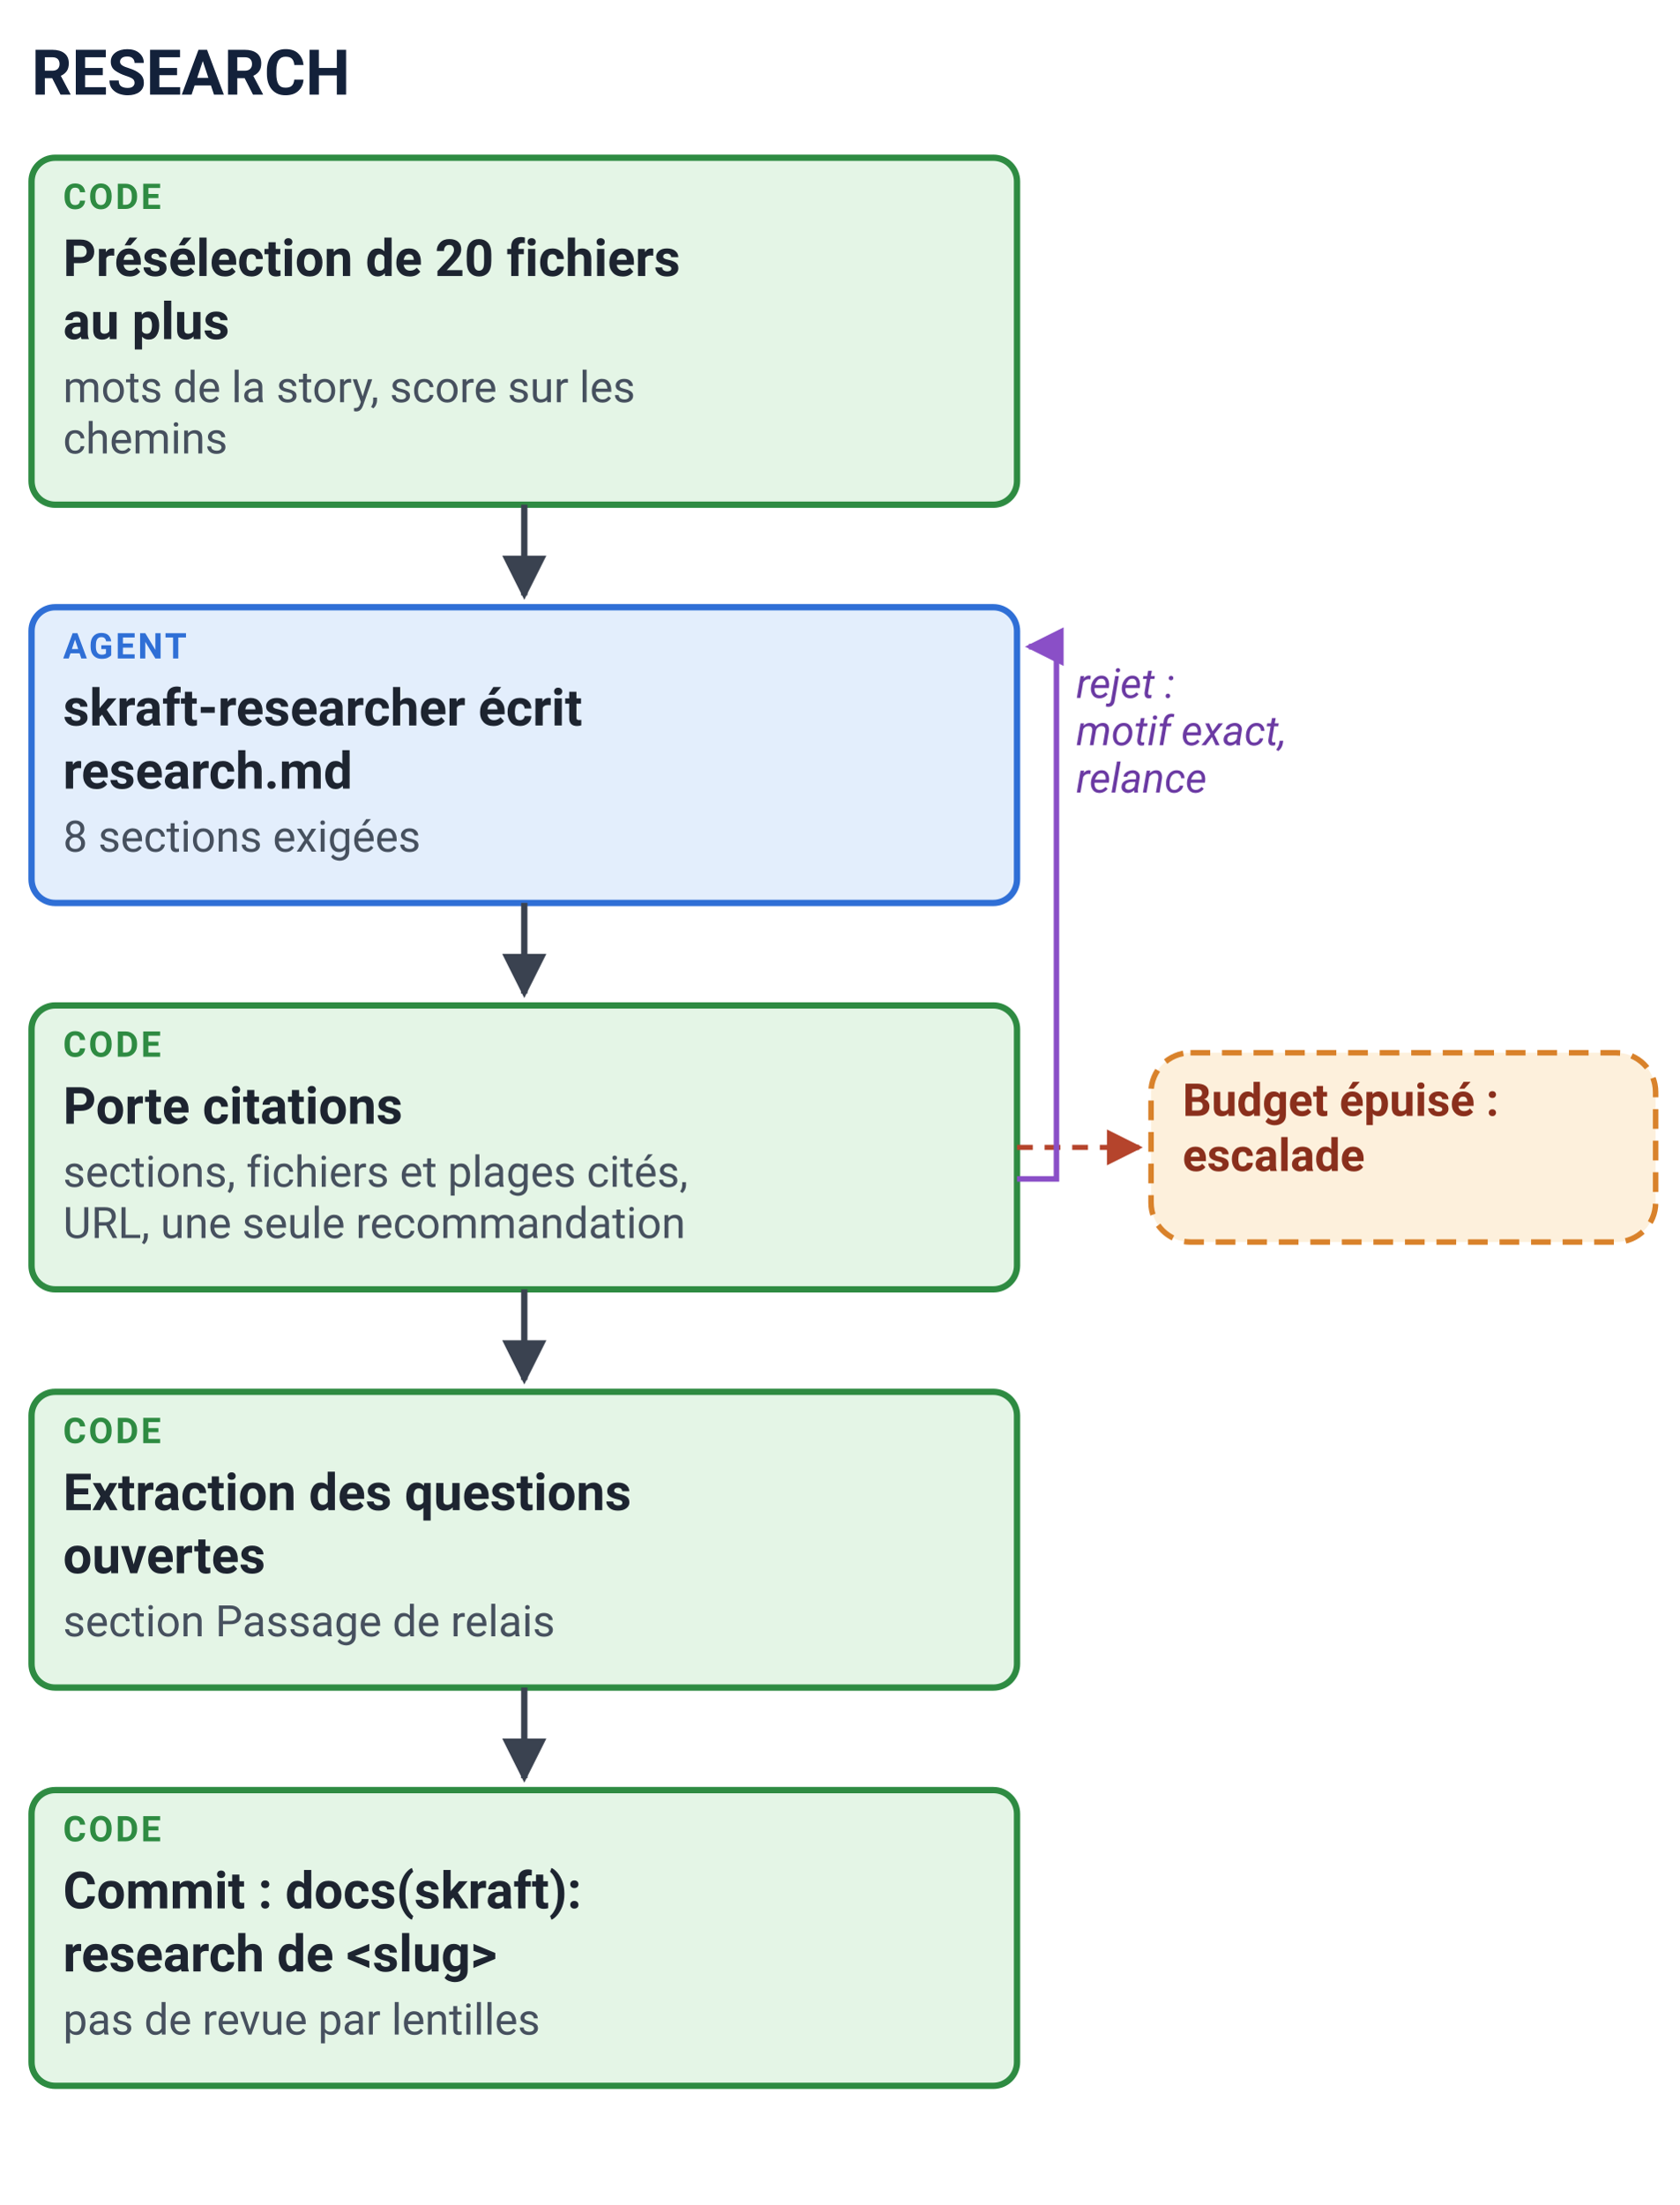
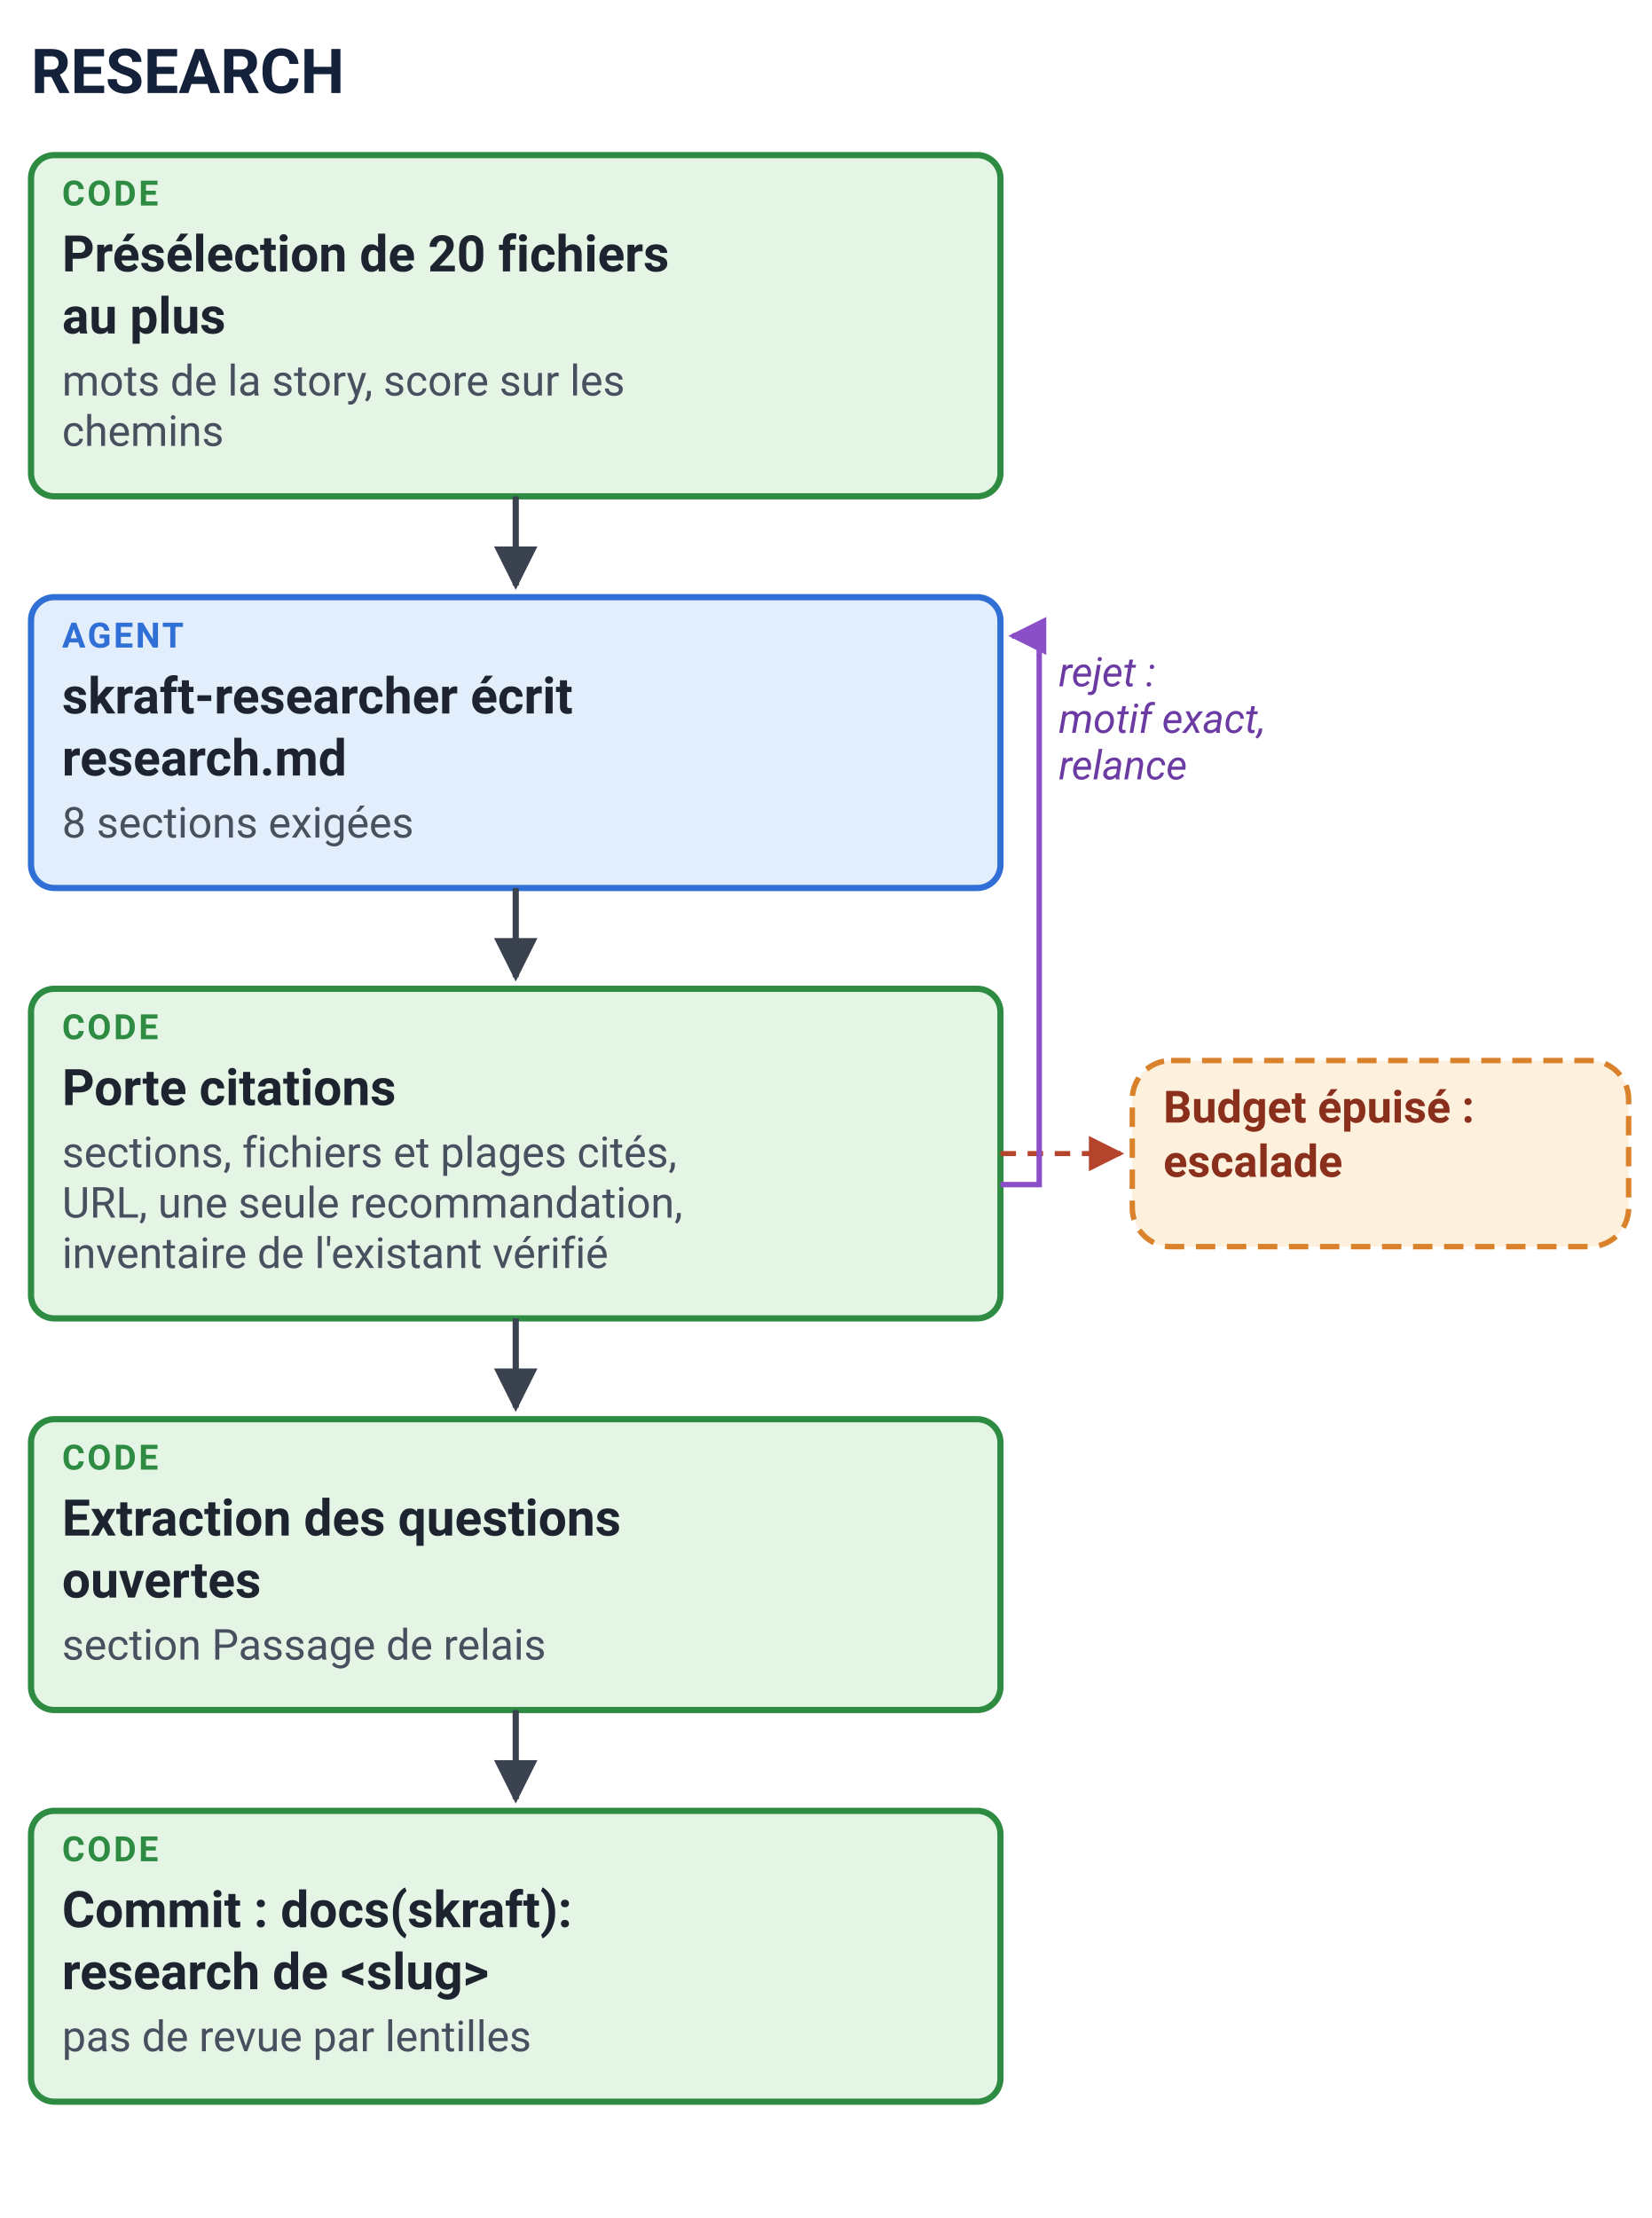
- <svg xmlns="http://www.w3.org/2000/svg" viewBox="0 0 426 559" role="img">
+ <svg xmlns="http://www.w3.org/2000/svg" viewBox="0 0 426 572" role="img">
  <defs>
    <marker id="pointe" viewBox="0 0 10 10" refX="9" refY="5" markerWidth="7" markerHeight="7" orient="auto">
      <path d="M0,0 L10,5 L0,10 z" fill="#3a4250" />
    </marker>
    <marker id="pointe-rouge" viewBox="0 0 10 10" refX="9" refY="5" markerWidth="7" markerHeight="7" orient="auto">
      <path d="M0,0 L10,5 L0,10 z" fill="#b5442c" />
    </marker>
    <marker id="pointe-boucle" viewBox="0 0 10 10" refX="9" refY="5" markerWidth="7" markerHeight="7" orient="auto">
      <path d="M0,0 L10,5 L0,10 z" fill="#8a4fc7" />
    </marker>
  </defs>
  <text x="8" y="24" font-family="Roboto" font-weight="700" font-size="16" fill="#13213a">RESEARCH</text>
  <rect x="8" y="40" width="250" height="88" rx="6" fill="#e4f5e6" stroke="#2e8b42" stroke-width="1.6" />
  <text x="16" y="53" font-family="Roboto" font-weight="700" font-size="9" letter-spacing="0.6" fill="#2e8b42">CODE</text>
  <text x="16" y="70" font-family="Roboto" font-weight="600" font-size="13" fill="#1d2430">Présélection de 20 fichiers</text>
  <text x="16" y="86" font-family="Roboto" font-weight="600" font-size="13" fill="#1d2430">au plus</text>
  <text x="16" y="102" font-family="Roboto" font-size="11" fill="#46505e">mots de la story, score sur les</text>
  <text x="16" y="115" font-family="Roboto" font-size="11" fill="#46505e">chemins</text>
  <rect x="8" y="154" width="250" height="75" rx="6" fill="#e3eefc" stroke="#2f6fd6" stroke-width="1.6" />
  <text x="16" y="167" font-family="Roboto" font-weight="700" font-size="9" letter-spacing="0.6" fill="#2f6fd6">AGENT</text>
  <text x="16" y="184" font-family="Roboto" font-weight="600" font-size="13" fill="#1d2430">skraft-researcher écrit</text>
  <text x="16" y="200" font-family="Roboto" font-weight="600" font-size="13" fill="#1d2430">research.md</text>
  <text x="16" y="216" font-family="Roboto" font-size="11" fill="#46505e">8 sections exigées</text>
-   <rect x="8" y="255" width="250" height="72" rx="6" fill="#e4f5e6" stroke="#2e8b42" stroke-width="1.6" />
+   <rect x="8" y="255" width="250" height="85" rx="6" fill="#e4f5e6" stroke="#2e8b42" stroke-width="1.6" />
  <text x="16" y="268" font-family="Roboto" font-weight="700" font-size="9" letter-spacing="0.6" fill="#2e8b42">CODE</text>
  <text x="16" y="285" font-family="Roboto" font-weight="600" font-size="13" fill="#1d2430">Porte citations</text>
  <text x="16" y="301" font-family="Roboto" font-size="11" fill="#46505e">sections, fichiers et plages cités,</text>
-   <text x="16" y="314" font-family="Roboto" font-size="11" fill="#46505e">URL, une seule recommandation</text>
-   <rect x="8" y="353" width="250" height="75" rx="6" fill="#e4f5e6" stroke="#2e8b42" stroke-width="1.6" />
-   <text x="16" y="366" font-family="Roboto" font-weight="700" font-size="9" letter-spacing="0.6" fill="#2e8b42">CODE</text>
-   <text x="16" y="383" font-family="Roboto" font-weight="600" font-size="13" fill="#1d2430">Extraction des questions</text>
-   <text x="16" y="399" font-family="Roboto" font-weight="600" font-size="13" fill="#1d2430">ouvertes</text>
-   <text x="16" y="415" font-family="Roboto" font-size="11" fill="#46505e">section Passage de relais</text>
-   <rect x="8" y="454" width="250" height="75" rx="6" fill="#e4f5e6" stroke="#2e8b42" stroke-width="1.6" />
-   <text x="16" y="467" font-family="Roboto" font-weight="700" font-size="9" letter-spacing="0.6" fill="#2e8b42">CODE</text>
-   <text x="16" y="484" font-family="Roboto" font-weight="600" font-size="13" fill="#1d2430">Commit : docs(skraft):</text>
-   <text x="16" y="500" font-family="Roboto" font-weight="600" font-size="13" fill="#1d2430">research de &lt;slug&gt;</text>
-   <text x="16" y="516" font-family="Roboto" font-size="11" fill="#46505e">pas de revue par lentilles</text>
+   <text x="16" y="314" font-family="Roboto" font-size="11" fill="#46505e">URL, une seule recommandation,</text>
+   <text x="16" y="327" font-family="Roboto" font-size="11" fill="#46505e">inventaire de l'existant vérifié</text>
+   <rect x="8" y="366" width="250" height="75" rx="6" fill="#e4f5e6" stroke="#2e8b42" stroke-width="1.6" />
+   <text x="16" y="379" font-family="Roboto" font-weight="700" font-size="9" letter-spacing="0.6" fill="#2e8b42">CODE</text>
+   <text x="16" y="396" font-family="Roboto" font-weight="600" font-size="13" fill="#1d2430">Extraction des questions</text>
+   <text x="16" y="412" font-family="Roboto" font-weight="600" font-size="13" fill="#1d2430">ouvertes</text>
+   <text x="16" y="428" font-family="Roboto" font-size="11" fill="#46505e">section Passage de relais</text>
+   <rect x="8" y="467" width="250" height="75" rx="6" fill="#e4f5e6" stroke="#2e8b42" stroke-width="1.6" />
+   <text x="16" y="480" font-family="Roboto" font-weight="700" font-size="9" letter-spacing="0.6" fill="#2e8b42">CODE</text>
+   <text x="16" y="497" font-family="Roboto" font-weight="600" font-size="13" fill="#1d2430">Commit : docs(skraft):</text>
+   <text x="16" y="513" font-family="Roboto" font-weight="600" font-size="13" fill="#1d2430">research de &lt;slug&gt;</text>
+   <text x="16" y="529" font-family="Roboto" font-size="11" fill="#46505e">pas de revue par lentilles</text>
  <line x1="133" y1="128" x2="133" y2="151" stroke="#3a4250" stroke-width="1.6" marker-end="url(#pointe)" />
  <line x1="133" y1="229" x2="133" y2="252" stroke="#3a4250" stroke-width="1.6" marker-end="url(#pointe)" />
-   <line x1="133" y1="327" x2="133" y2="350" stroke="#3a4250" stroke-width="1.6" marker-end="url(#pointe)" />
-   <line x1="133" y1="428" x2="133" y2="451" stroke="#3a4250" stroke-width="1.6" marker-end="url(#pointe)" />
-   <line x1="258" y1="291" x2="289" y2="291" stroke="#b5442c" stroke-width="1.3" stroke-dasharray="4 3" fill="none" marker-end="url(#pointe-rouge)" />
-   <rect x="292" y="267" width="128" height="48" rx="10" fill="#fdf0dc" stroke="#d9822b" stroke-width="1.4" stroke-dasharray="5 3" />
-   <text x="300" y="283" font-family="Roboto" font-weight="600" font-size="11.5" fill="#8a2f1c">Budget épuisé :</text>
-   <text x="300" y="297" font-family="Roboto" font-weight="600" font-size="11.5" fill="#8a2f1c">escalade</text>
-   <path d="M 258 299 H 268 V 164 H 261" stroke="#8a4fc7" stroke-width="1.4" fill="none" marker-end="url(#pointe-boucle)" />
+   <line x1="133" y1="340" x2="133" y2="363" stroke="#3a4250" stroke-width="1.6" marker-end="url(#pointe)" />
+   <line x1="133" y1="441" x2="133" y2="464" stroke="#3a4250" stroke-width="1.6" marker-end="url(#pointe)" />
+   <line x1="258" y1="297.5" x2="289" y2="297.5" stroke="#b5442c" stroke-width="1.3" stroke-dasharray="4 3" fill="none" marker-end="url(#pointe-rouge)" />
+   <rect x="292" y="273.5" width="128" height="48" rx="10" fill="#fdf0dc" stroke="#d9822b" stroke-width="1.4" stroke-dasharray="5 3" />
+   <text x="300" y="289.5" font-family="Roboto" font-weight="600" font-size="11.5" fill="#8a2f1c">Budget épuisé :</text>
+   <text x="300" y="303.5" font-family="Roboto" font-weight="600" font-size="11.5" fill="#8a2f1c">escalade</text>
+   <path d="M 258 305.5 H 268 V 164 H 261" stroke="#8a4fc7" stroke-width="1.4" fill="none" marker-end="url(#pointe-boucle)" />
  <text x="273" y="177" font-family="Roboto" font-style="italic" font-size="10.5" fill="#6b3aa3">rejet :</text>
  <text x="273" y="189" font-family="Roboto" font-style="italic" font-size="10.5" fill="#6b3aa3">motif exact,</text>
  <text x="273" y="201" font-family="Roboto" font-style="italic" font-size="10.5" fill="#6b3aa3">relance</text>
</svg>
